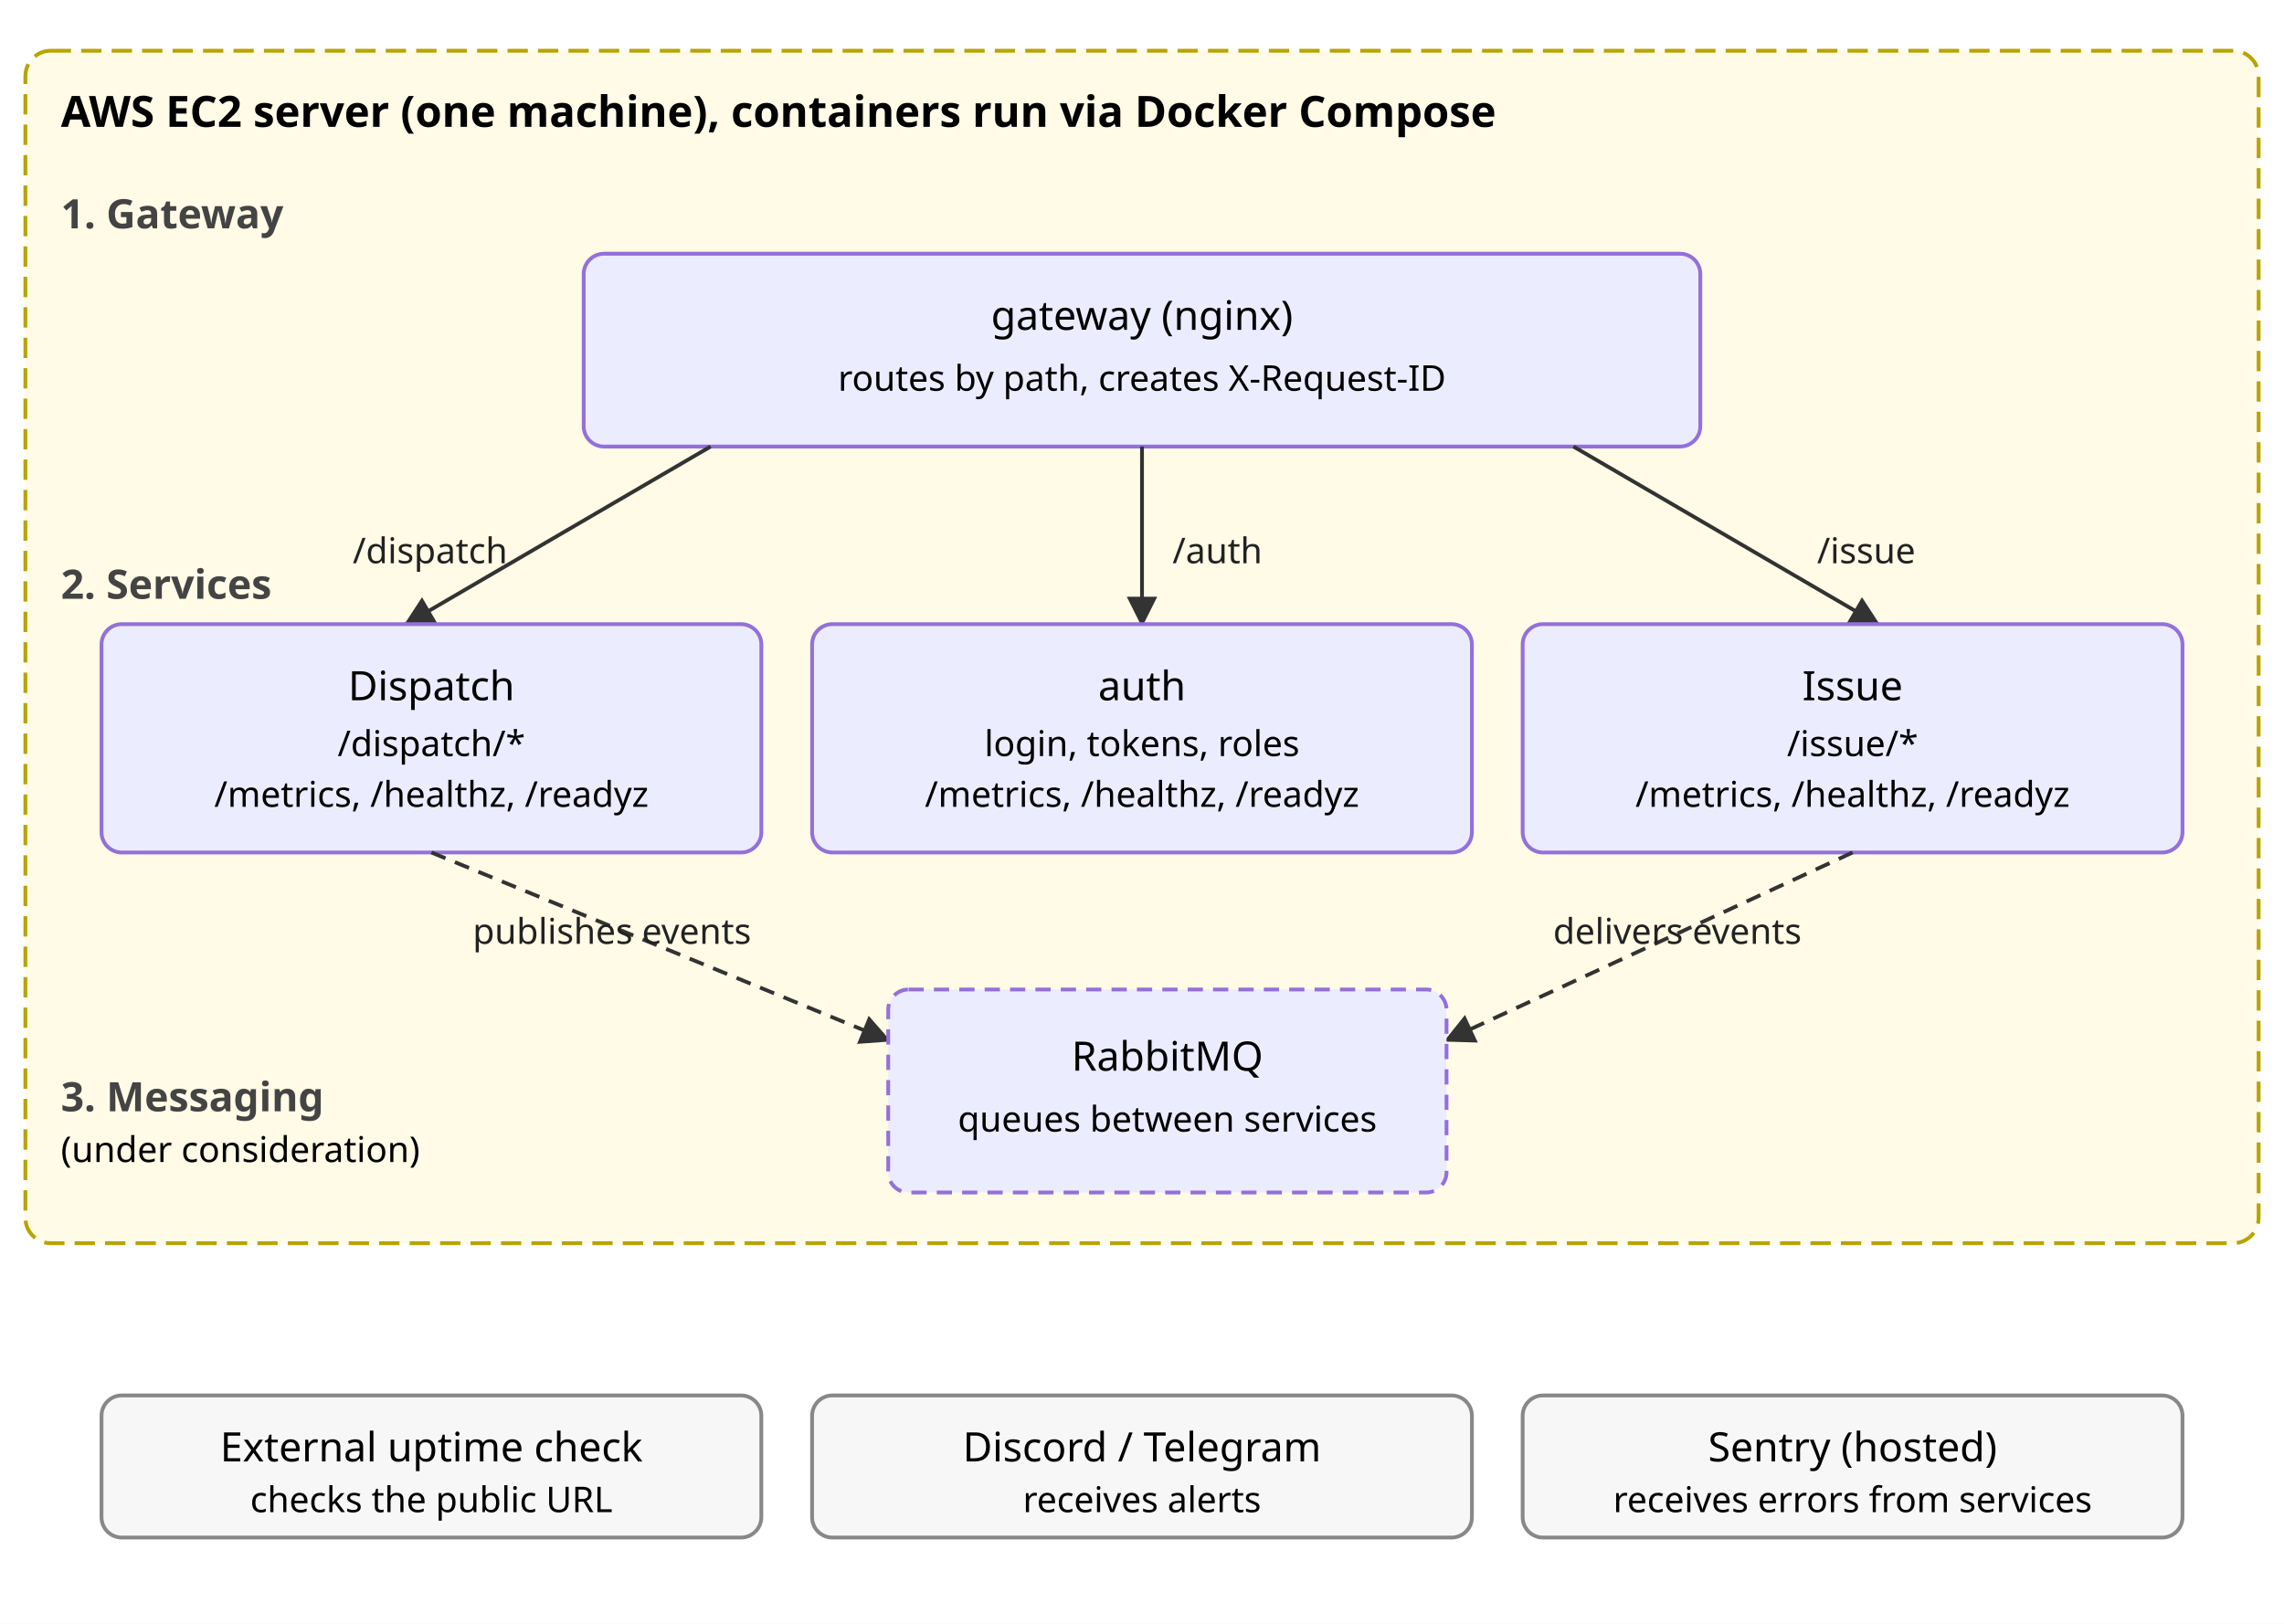
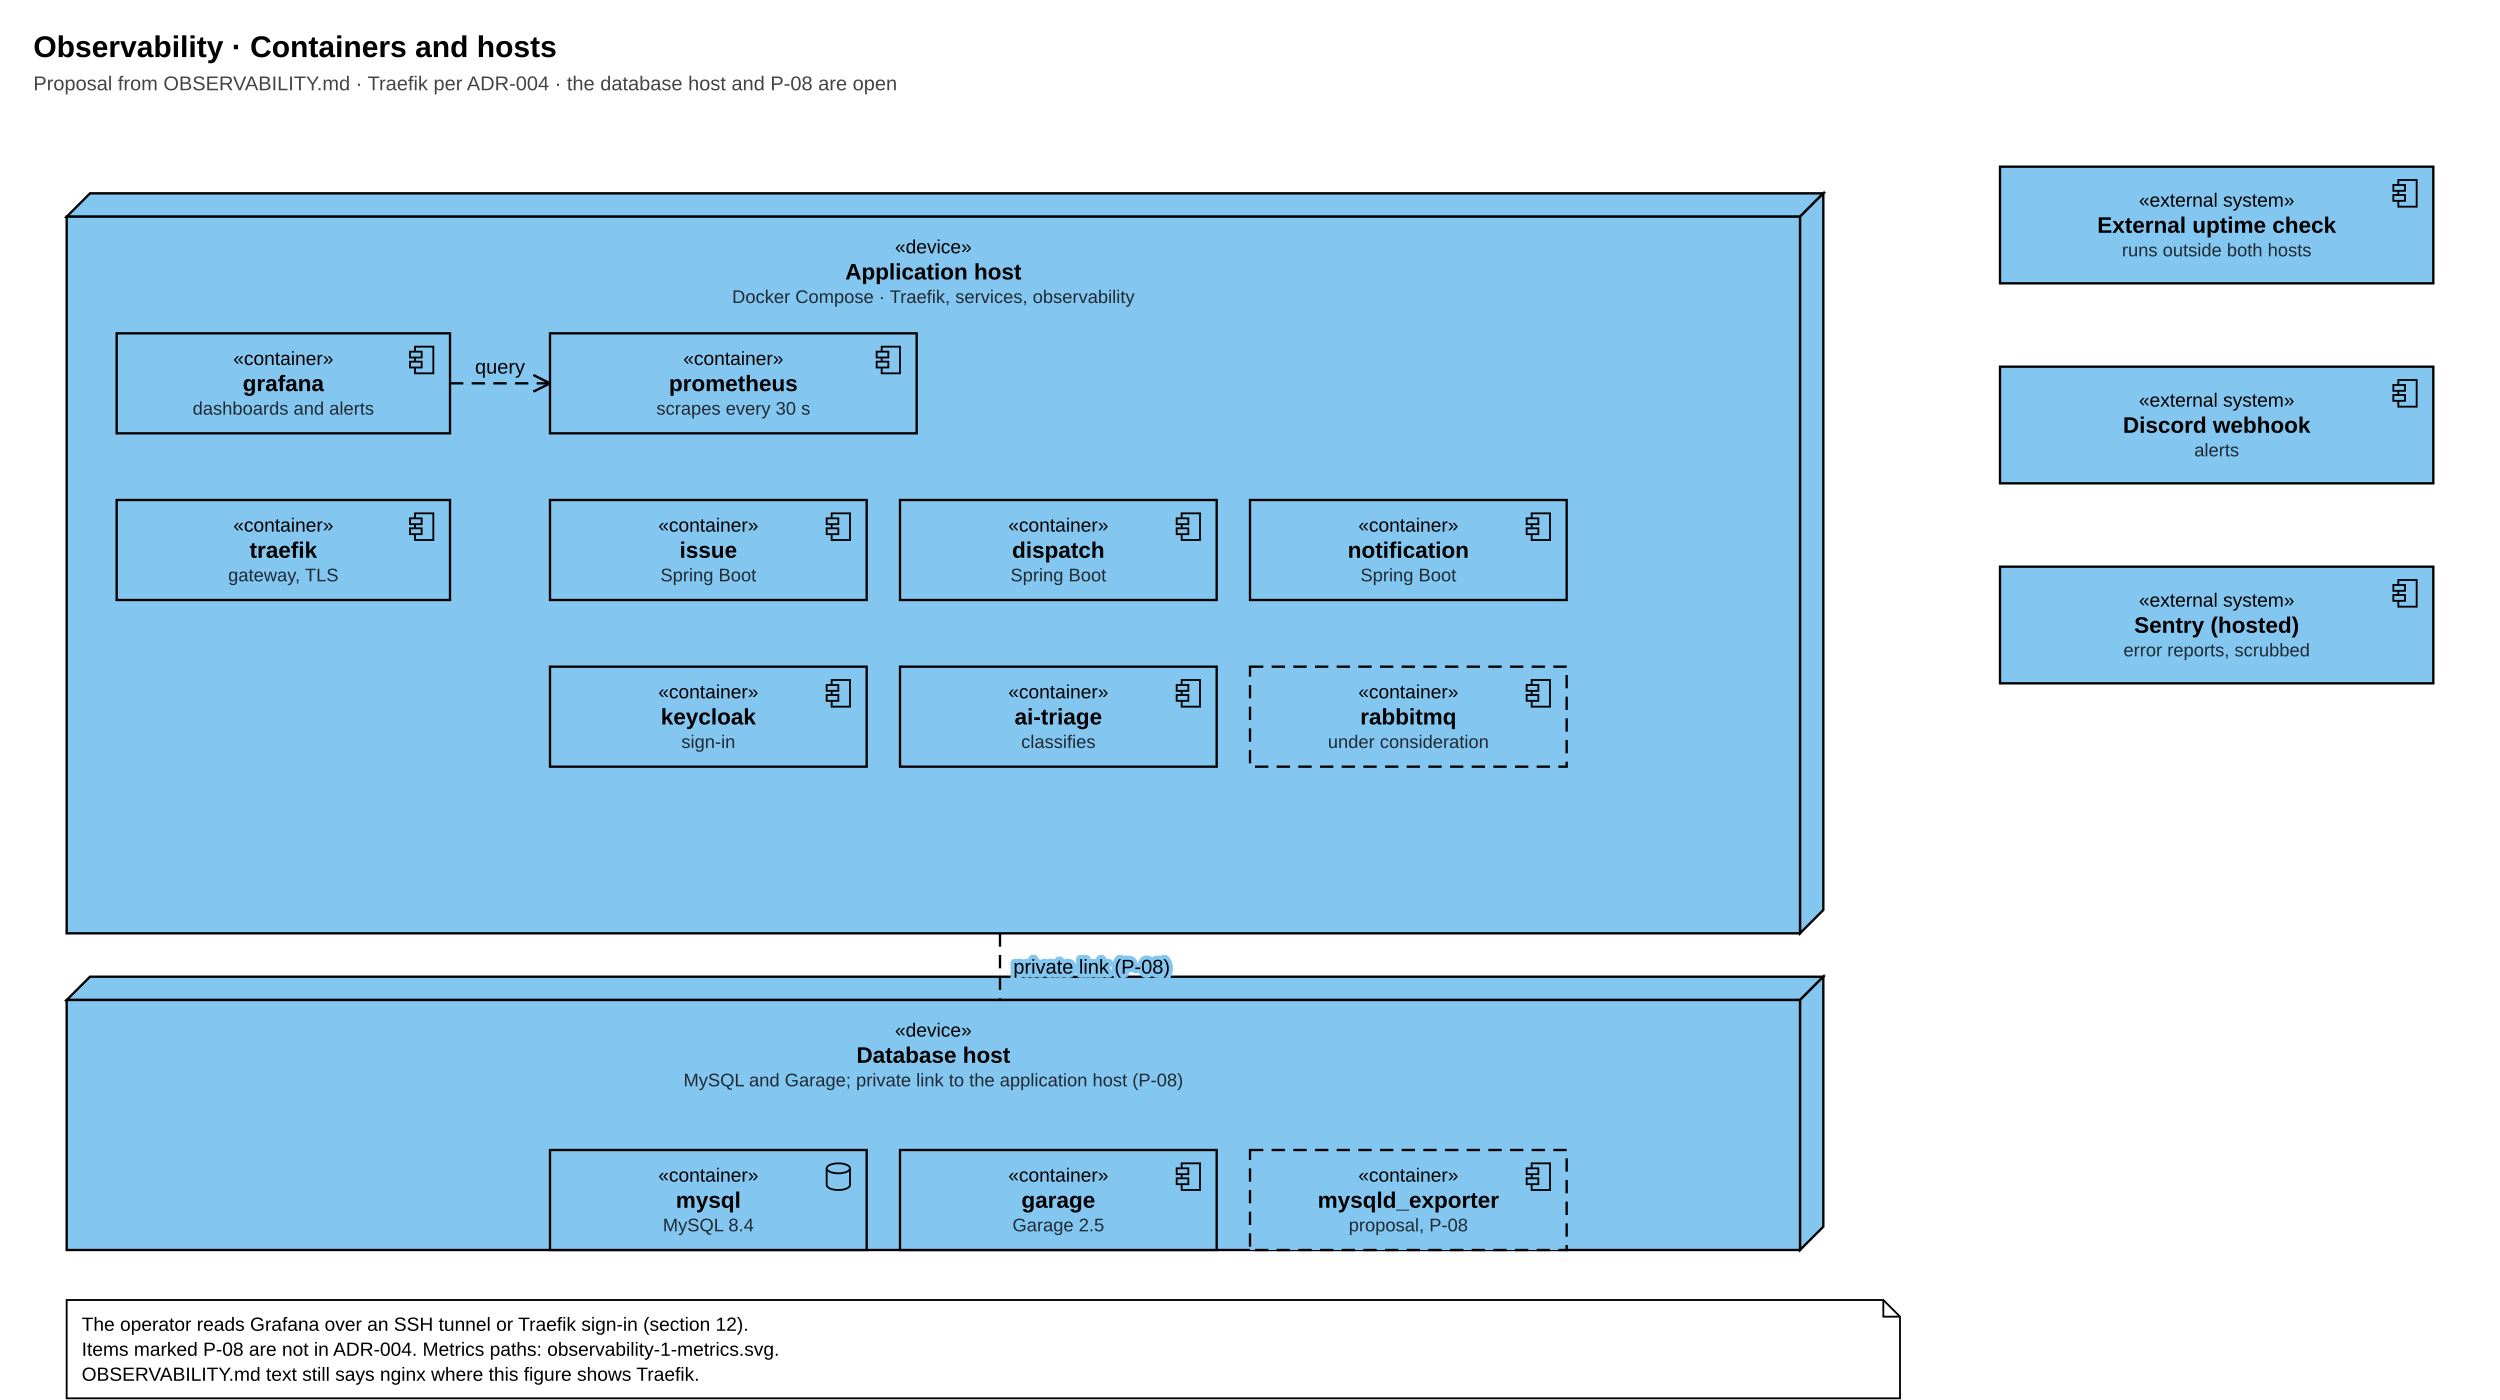
- <svg xmlns="http://www.w3.org/2000/svg" viewBox="0 0 900 640" width="900" height="640" font-family="sans-serif" font-size="16">
-   <style>
-     .node { fill: #ececff; stroke: #9370db; stroke-width: 1.5; }
-     .ext { fill: #f7f7f7; stroke: #888; stroke-width: 1.5; }
-     .ec2 { fill: #fffbe6; stroke: #b8a400; stroke-width: 1.5; stroke-dasharray: 8 4; }
-     .line { stroke: #333; stroke-width: 1.5; fill: none; }
-     .dash { stroke-dasharray: 6 4; }
-     .lbl { fill: #222; font-size: 14; }
-     .band { fill: #444; font-size: 16; font-weight: bold; }
-     .sub { font-size: 14; }
-   </style>
+ <svg xmlns="http://www.w3.org/2000/svg" width="1500" height="840" viewBox="0 0 1500 840" font-family="Arial, 'Liberation Sans', Helvetica, sans-serif">
  <defs>
-     <marker id="arrow" viewBox="0 0 10 10" refX="9" refY="5" markerWidth="8" markerHeight="8" orient="auto">
-       <path d="M0,0 L10,5 L0,10 z" fill="#333" />
+     <marker id="open" viewBox="0 0 12 12" refX="11" refY="6" markerWidth="12" markerHeight="12" markerUnits="userSpaceOnUse" orient="auto">
+       <path d="M1 1 L11 6 L1 11" fill="none" stroke="#000000" stroke-width="1.4" />
    </marker>
  </defs>
-   <rect width="900" height="640" fill="#ffffff" />
-   <rect class="ec2" x="10" y="20" width="880" height="470" rx="10" />
-   <text x="24" y="50" font-weight="bold" font-size="17">AWS EC2 server (one machine), containers run via Docker Compose</text>
-   <text class="band" x="24" y="90">1. Gateway</text>
-   <rect class="node" x="230" y="100" width="440" height="76" rx="8" />
-   <text x="450" y="130" text-anchor="middle">gateway (nginx)</text>
-   <text class="sub" x="450" y="154" text-anchor="middle">routes by path, creates X-Request-ID</text>
-   <line class="line" x1="280" y1="176" x2="160" y2="246" marker-end="url(#arrow)" />
-   <line class="line" x1="450" y1="176" x2="450" y2="246" marker-end="url(#arrow)" />
-   <line class="line" x1="620" y1="176" x2="740" y2="246" marker-end="url(#arrow)" />
-   <text class="lbl" x="200" y="222" text-anchor="end">/dispatch</text>
-   <text class="lbl" x="462" y="222">/auth</text>
-   <text class="lbl" x="716" y="222">/issue</text>
-   <text class="band" x="24" y="236">2. Services</text>
-   <rect class="node" x="40" y="246" width="260" height="90" rx="8" />
-   <text x="170" y="276" text-anchor="middle">Dispatch</text>
-   <text class="sub" x="170" y="298" text-anchor="middle">/dispatch/*</text>
-   <text class="sub" x="170" y="318" text-anchor="middle">/metrics, /healthz, /readyz</text>
-   <rect class="node" x="320" y="246" width="260" height="90" rx="8" />
-   <text x="450" y="276" text-anchor="middle">auth</text>
-   <text class="sub" x="450" y="298" text-anchor="middle">login, tokens, roles</text>
-   <text class="sub" x="450" y="318" text-anchor="middle">/metrics, /healthz, /readyz</text>
-   <rect class="node" x="600" y="246" width="260" height="90" rx="8" />
-   <text x="730" y="276" text-anchor="middle">Issue</text>
-   <text class="sub" x="730" y="298" text-anchor="middle">/issue/*</text>
-   <text class="sub" x="730" y="318" text-anchor="middle">/metrics, /healthz, /readyz</text>
-   <line class="line dash" x1="170" y1="336" x2="350" y2="410" marker-end="url(#arrow)" />
-   <text class="lbl" x="296" y="372" text-anchor="end">publishes events</text>
-   <line class="line dash" x1="730" y1="336" x2="570" y2="410" marker-end="url(#arrow)" />
-   <text class="lbl" x="612" y="372">delivers events</text>
-   <rect class="node" x="350" y="390" width="220" height="80" rx="8" stroke-dasharray="6 4" />
-   <text x="460" y="422" text-anchor="middle">RabbitMQ</text>
-   <text class="sub" x="460" y="446" text-anchor="middle">queues between services</text>
-   <text class="band" x="24" y="438">3. Messaging</text>
-   <text class="sub" x="24" y="458">(under consideration)</text>
-   <rect class="ext" x="40" y="550" width="260" height="56" rx="8" />
-   <text x="170" y="576" text-anchor="middle">External uptime check</text>
-   <text class="sub" x="170" y="596" text-anchor="middle">checks the public URL</text>
-   <rect class="ext" x="320" y="550" width="260" height="56" rx="8" />
-   <text x="450" y="576" text-anchor="middle">Discord / Telegram</text>
-   <text class="sub" x="450" y="596" text-anchor="middle">receives alerts</text>
-   <rect class="ext" x="600" y="550" width="260" height="56" rx="8" />
-   <text x="730" y="576" text-anchor="middle">Sentry (hosted)</text>
-   <text class="sub" x="730" y="596" text-anchor="middle">receives errors from services</text>
+   <rect width="100%" height="100%" fill="#FFFFFF" />
+   <path d="M40 130 l14 -14 h1040 l-14 14 z" fill="#83C6EF" stroke="#000000" stroke-width="1.4" />
+   <path d="M1080 130 l14 -14 v430 l-14 14 z" fill="#83C6EF" stroke="#000000" stroke-width="1.4" />
+   <rect x="40" y="130" width="1040" height="430" fill="#83C6EF" stroke="#000000" stroke-width="1.4" />
+   <text x="560.0" y="148" font-size="11.5" fill="#000000" text-anchor="middle" dominant-baseline="central">«device»</text>
+   <text x="560.0" y="163" font-size="13.5" font-weight="bold" fill="#000000" text-anchor="middle" dominant-baseline="central">Application host</text>
+   <text x="560.0" y="178" font-size="11" fill="#1F2A33" text-anchor="middle" dominant-baseline="central">Docker Compose · Traefik, services, observability</text>
+   <path d="M40 600 l14 -14 h1040 l-14 14 z" fill="#83C6EF" stroke="#000000" stroke-width="1.4" />
+   <path d="M1080 600 l14 -14 v150 l-14 14 z" fill="#83C6EF" stroke="#000000" stroke-width="1.4" />
+   <rect x="40" y="600" width="1040" height="150" fill="#83C6EF" stroke="#000000" stroke-width="1.4" />
+   <text x="560.0" y="618" font-size="11.5" fill="#000000" text-anchor="middle" dominant-baseline="central">«device»</text>
+   <text x="560.0" y="633" font-size="13.5" font-weight="bold" fill="#000000" text-anchor="middle" dominant-baseline="central">Database host</text>
+   <text x="560.0" y="648" font-size="11" fill="#1F2A33" text-anchor="middle" dominant-baseline="central">MySQL and Garage; private link to the application host (P-08)</text>
+   <path d="M270 230 L330 230" stroke="#000000" stroke-width="1.4" fill="none" stroke-dasharray="8 5" marker-end="url(#open)" />
+   <text stroke="#83C6EF" stroke-width="5" stroke-linejoin="round" x="300" y="220" font-size="12" fill="#000000" text-anchor="middle" dominant-baseline="central">query</text>
+   <text x="300" y="220" font-size="12" fill="#000000" text-anchor="middle" dominant-baseline="central">query</text>
+   <path d="M600 560 L600 600" stroke="#000000" stroke-width="1.4" fill="none" stroke-dasharray="8 5" />
+   <text stroke="#83C6EF" stroke-width="5" stroke-linejoin="round" x="608" y="580" font-size="12" fill="#000000" text-anchor="start" dominant-baseline="central">private link (P-08)</text>
+   <text x="608" y="580" font-size="12" fill="#000000" text-anchor="start" dominant-baseline="central">private link (P-08)</text>
+   <text x="20" y="28" font-size="18" font-weight="bold" fill="#000000" text-anchor="start" dominant-baseline="central">Observability · Containers and hosts</text>
+   <text x="20" y="50" font-size="12" fill="#444444" text-anchor="start" dominant-baseline="central">Proposal from OBSERVABILITY.md · Traefik per ADR-004 · the database host and P-08 are open</text>
+   <rect x="1200" y="100" width="260" height="70" fill="#83C6EF" stroke="#000000" stroke-width="1.4" />
+   <rect x="1439" y="108" width="11" height="16" stroke="#000000" stroke-width="1.1" fill="#83C6EF" />
+   <rect x="1436" y="111" width="7" height="3.5" stroke="#000000" stroke-width="1.1" fill="#83C6EF" />
+   <rect x="1436" y="117" width="7" height="3.5" stroke="#000000" stroke-width="1.1" fill="#83C6EF" />
+   <text x="1330.0" y="120.0" font-size="11.5" fill="#000000" text-anchor="middle" dominant-baseline="central">«external system»</text>
+   <text x="1330.0" y="135.0" font-size="13.5" font-weight="bold" fill="#000000" text-anchor="middle" dominant-baseline="central">External uptime check</text>
+   <text x="1330.0" y="150.0" font-size="11" fill="#1F2A33" text-anchor="middle" dominant-baseline="central">runs outside both hosts</text>
+   <rect x="1200" y="220" width="260" height="70" fill="#83C6EF" stroke="#000000" stroke-width="1.4" />
+   <rect x="1439" y="228" width="11" height="16" stroke="#000000" stroke-width="1.1" fill="#83C6EF" />
+   <rect x="1436" y="231" width="7" height="3.5" stroke="#000000" stroke-width="1.1" fill="#83C6EF" />
+   <rect x="1436" y="237" width="7" height="3.5" stroke="#000000" stroke-width="1.1" fill="#83C6EF" />
+   <text x="1330.0" y="240.0" font-size="11.5" fill="#000000" text-anchor="middle" dominant-baseline="central">«external system»</text>
+   <text x="1330.0" y="255.0" font-size="13.5" font-weight="bold" fill="#000000" text-anchor="middle" dominant-baseline="central">Discord webhook</text>
+   <text x="1330.0" y="270.0" font-size="11" fill="#1F2A33" text-anchor="middle" dominant-baseline="central">alerts</text>
+   <rect x="1200" y="340" width="260" height="70" fill="#83C6EF" stroke="#000000" stroke-width="1.4" />
+   <rect x="1439" y="348" width="11" height="16" stroke="#000000" stroke-width="1.1" fill="#83C6EF" />
+   <rect x="1436" y="351" width="7" height="3.5" stroke="#000000" stroke-width="1.1" fill="#83C6EF" />
+   <rect x="1436" y="357" width="7" height="3.5" stroke="#000000" stroke-width="1.1" fill="#83C6EF" />
+   <text x="1330.0" y="360.0" font-size="11.5" fill="#000000" text-anchor="middle" dominant-baseline="central">«external system»</text>
+   <text x="1330.0" y="375.0" font-size="13.5" font-weight="bold" fill="#000000" text-anchor="middle" dominant-baseline="central">Sentry (hosted)</text>
+   <text x="1330.0" y="390.0" font-size="11" fill="#1F2A33" text-anchor="middle" dominant-baseline="central">error reports, scrubbed</text>
+   <rect x="70" y="200" width="200" height="60" fill="#83C6EF" stroke="#000000" stroke-width="1.4" />
+   <rect x="249" y="208" width="11" height="16" stroke="#000000" stroke-width="1.1" fill="#83C6EF" />
+   <rect x="246" y="211" width="7" height="3.5" stroke="#000000" stroke-width="1.1" fill="#83C6EF" />
+   <rect x="246" y="217" width="7" height="3.5" stroke="#000000" stroke-width="1.1" fill="#83C6EF" />
+   <text x="170.0" y="215.0" font-size="11.5" fill="#000000" text-anchor="middle" dominant-baseline="central">«container»</text>
+   <text x="170.0" y="230.0" font-size="13.5" font-weight="bold" fill="#000000" text-anchor="middle" dominant-baseline="central">grafana</text>
+   <text x="170.0" y="245.0" font-size="11" fill="#1F2A33" text-anchor="middle" dominant-baseline="central">dashboards and alerts</text>
+   <rect x="330" y="200" width="220" height="60" fill="#83C6EF" stroke="#000000" stroke-width="1.4" />
+   <rect x="529" y="208" width="11" height="16" stroke="#000000" stroke-width="1.1" fill="#83C6EF" />
+   <rect x="526" y="211" width="7" height="3.5" stroke="#000000" stroke-width="1.1" fill="#83C6EF" />
+   <rect x="526" y="217" width="7" height="3.5" stroke="#000000" stroke-width="1.1" fill="#83C6EF" />
+   <text x="440.0" y="215.0" font-size="11.5" fill="#000000" text-anchor="middle" dominant-baseline="central">«container»</text>
+   <text x="440.0" y="230.0" font-size="13.5" font-weight="bold" fill="#000000" text-anchor="middle" dominant-baseline="central">prometheus</text>
+   <text x="440.0" y="245.0" font-size="11" fill="#1F2A33" text-anchor="middle" dominant-baseline="central">scrapes every 30 s</text>
+   <rect x="70" y="300" width="200" height="60" fill="#83C6EF" stroke="#000000" stroke-width="1.4" />
+   <rect x="249" y="308" width="11" height="16" stroke="#000000" stroke-width="1.1" fill="#83C6EF" />
+   <rect x="246" y="311" width="7" height="3.5" stroke="#000000" stroke-width="1.1" fill="#83C6EF" />
+   <rect x="246" y="317" width="7" height="3.5" stroke="#000000" stroke-width="1.1" fill="#83C6EF" />
+   <text x="170.0" y="315.0" font-size="11.5" fill="#000000" text-anchor="middle" dominant-baseline="central">«container»</text>
+   <text x="170.0" y="330.0" font-size="13.5" font-weight="bold" fill="#000000" text-anchor="middle" dominant-baseline="central">traefik</text>
+   <text x="170.0" y="345.0" font-size="11" fill="#1F2A33" text-anchor="middle" dominant-baseline="central">gateway, TLS</text>
+   <rect x="330" y="300" width="190" height="60" fill="#83C6EF" stroke="#000000" stroke-width="1.4" />
+   <rect x="499" y="308" width="11" height="16" stroke="#000000" stroke-width="1.1" fill="#83C6EF" />
+   <rect x="496" y="311" width="7" height="3.5" stroke="#000000" stroke-width="1.1" fill="#83C6EF" />
+   <rect x="496" y="317" width="7" height="3.5" stroke="#000000" stroke-width="1.1" fill="#83C6EF" />
+   <text x="425.0" y="315.0" font-size="11.5" fill="#000000" text-anchor="middle" dominant-baseline="central">«container»</text>
+   <text x="425.0" y="330.0" font-size="13.5" font-weight="bold" fill="#000000" text-anchor="middle" dominant-baseline="central">issue</text>
+   <text x="425.0" y="345.0" font-size="11" fill="#1F2A33" text-anchor="middle" dominant-baseline="central">Spring Boot</text>
+   <rect x="540" y="300" width="190" height="60" fill="#83C6EF" stroke="#000000" stroke-width="1.4" />
+   <rect x="709" y="308" width="11" height="16" stroke="#000000" stroke-width="1.1" fill="#83C6EF" />
+   <rect x="706" y="311" width="7" height="3.5" stroke="#000000" stroke-width="1.1" fill="#83C6EF" />
+   <rect x="706" y="317" width="7" height="3.5" stroke="#000000" stroke-width="1.1" fill="#83C6EF" />
+   <text x="635.0" y="315.0" font-size="11.5" fill="#000000" text-anchor="middle" dominant-baseline="central">«container»</text>
+   <text x="635.0" y="330.0" font-size="13.5" font-weight="bold" fill="#000000" text-anchor="middle" dominant-baseline="central">dispatch</text>
+   <text x="635.0" y="345.0" font-size="11" fill="#1F2A33" text-anchor="middle" dominant-baseline="central">Spring Boot</text>
+   <rect x="750" y="300" width="190" height="60" fill="#83C6EF" stroke="#000000" stroke-width="1.4" />
+   <rect x="919" y="308" width="11" height="16" stroke="#000000" stroke-width="1.1" fill="#83C6EF" />
+   <rect x="916" y="311" width="7" height="3.5" stroke="#000000" stroke-width="1.1" fill="#83C6EF" />
+   <rect x="916" y="317" width="7" height="3.5" stroke="#000000" stroke-width="1.1" fill="#83C6EF" />
+   <text x="845.0" y="315.0" font-size="11.5" fill="#000000" text-anchor="middle" dominant-baseline="central">«container»</text>
+   <text x="845.0" y="330.0" font-size="13.5" font-weight="bold" fill="#000000" text-anchor="middle" dominant-baseline="central">notification</text>
+   <text x="845.0" y="345.0" font-size="11" fill="#1F2A33" text-anchor="middle" dominant-baseline="central">Spring Boot</text>
+   <rect x="330" y="400" width="190" height="60" fill="#83C6EF" stroke="#000000" stroke-width="1.4" />
+   <rect x="499" y="408" width="11" height="16" stroke="#000000" stroke-width="1.1" fill="#83C6EF" />
+   <rect x="496" y="411" width="7" height="3.5" stroke="#000000" stroke-width="1.1" fill="#83C6EF" />
+   <rect x="496" y="417" width="7" height="3.5" stroke="#000000" stroke-width="1.1" fill="#83C6EF" />
+   <text x="425.0" y="415.0" font-size="11.5" fill="#000000" text-anchor="middle" dominant-baseline="central">«container»</text>
+   <text x="425.0" y="430.0" font-size="13.5" font-weight="bold" fill="#000000" text-anchor="middle" dominant-baseline="central">keycloak</text>
+   <text x="425.0" y="445.0" font-size="11" fill="#1F2A33" text-anchor="middle" dominant-baseline="central">sign-in</text>
+   <rect x="540" y="400" width="190" height="60" fill="#83C6EF" stroke="#000000" stroke-width="1.4" />
+   <rect x="709" y="408" width="11" height="16" stroke="#000000" stroke-width="1.1" fill="#83C6EF" />
+   <rect x="706" y="411" width="7" height="3.5" stroke="#000000" stroke-width="1.1" fill="#83C6EF" />
+   <rect x="706" y="417" width="7" height="3.5" stroke="#000000" stroke-width="1.1" fill="#83C6EF" />
+   <text x="635.0" y="415.0" font-size="11.5" fill="#000000" text-anchor="middle" dominant-baseline="central">«container»</text>
+   <text x="635.0" y="430.0" font-size="13.5" font-weight="bold" fill="#000000" text-anchor="middle" dominant-baseline="central">ai-triage</text>
+   <text x="635.0" y="445.0" font-size="11" fill="#1F2A33" text-anchor="middle" dominant-baseline="central">classifies</text>
+   <rect x="750" y="400" width="190" height="60" fill="#83C6EF" stroke="#000000" stroke-width="1.4" stroke-dasharray="8 5" />
+   <rect x="919" y="408" width="11" height="16" stroke="#000000" stroke-width="1.1" fill="#83C6EF" />
+   <rect x="916" y="411" width="7" height="3.5" stroke="#000000" stroke-width="1.1" fill="#83C6EF" />
+   <rect x="916" y="417" width="7" height="3.5" stroke="#000000" stroke-width="1.1" fill="#83C6EF" />
+   <text x="845.0" y="415.0" font-size="11.5" fill="#000000" text-anchor="middle" dominant-baseline="central">«container»</text>
+   <text x="845.0" y="430.0" font-size="13.5" font-weight="bold" fill="#000000" text-anchor="middle" dominant-baseline="central">rabbitmq</text>
+   <text x="845.0" y="445.0" font-size="11" fill="#1F2A33" text-anchor="middle" dominant-baseline="central">under consideration</text>
+   <rect x="330" y="690" width="190" height="60" fill="#83C6EF" stroke="#000000" stroke-width="1.4" />
+   <path d="M496 701 v10 a7 3 0 0 0 14 0 v-10" stroke="#000000" stroke-width="1.1" fill="#83C6EF" />
+   <ellipse cx="503" cy="701" rx="7" ry="3" stroke="#000000" stroke-width="1.1" fill="#83C6EF" />
+   <text x="425.0" y="705.0" font-size="11.5" fill="#000000" text-anchor="middle" dominant-baseline="central">«container»</text>
+   <text x="425.0" y="720.0" font-size="13.5" font-weight="bold" fill="#000000" text-anchor="middle" dominant-baseline="central">mysql</text>
+   <text x="425.0" y="735.0" font-size="11" fill="#1F2A33" text-anchor="middle" dominant-baseline="central">MySQL 8.4</text>
+   <rect x="540" y="690" width="190" height="60" fill="#83C6EF" stroke="#000000" stroke-width="1.4" />
+   <rect x="709" y="698" width="11" height="16" stroke="#000000" stroke-width="1.1" fill="#83C6EF" />
+   <rect x="706" y="701" width="7" height="3.5" stroke="#000000" stroke-width="1.1" fill="#83C6EF" />
+   <rect x="706" y="707" width="7" height="3.5" stroke="#000000" stroke-width="1.1" fill="#83C6EF" />
+   <text x="635.0" y="705.0" font-size="11.5" fill="#000000" text-anchor="middle" dominant-baseline="central">«container»</text>
+   <text x="635.0" y="720.0" font-size="13.5" font-weight="bold" fill="#000000" text-anchor="middle" dominant-baseline="central">garage</text>
+   <text x="635.0" y="735.0" font-size="11" fill="#1F2A33" text-anchor="middle" dominant-baseline="central">Garage 2.5</text>
+   <rect x="750" y="690" width="190" height="60" fill="#83C6EF" stroke="#000000" stroke-width="1.4" stroke-dasharray="8 5" />
+   <rect x="919" y="698" width="11" height="16" stroke="#000000" stroke-width="1.1" fill="#83C6EF" />
+   <rect x="916" y="701" width="7" height="3.5" stroke="#000000" stroke-width="1.1" fill="#83C6EF" />
+   <rect x="916" y="707" width="7" height="3.5" stroke="#000000" stroke-width="1.1" fill="#83C6EF" />
+   <text x="845.0" y="705.0" font-size="11.5" fill="#000000" text-anchor="middle" dominant-baseline="central">«container»</text>
+   <text x="845.0" y="720.0" font-size="13.5" font-weight="bold" fill="#000000" text-anchor="middle" dominant-baseline="central">mysqld_exporter</text>
+   <text x="845.0" y="735.0" font-size="11" fill="#1F2A33" text-anchor="middle" dominant-baseline="central">proposal, P-08</text>
+   <path d="M40 780 h1090 l10 10 v49 h-1100 z" fill="#FFFFFF" stroke="#000000" stroke-width="1.1" />
+   <path d="M1130 780 v10 h10" fill="none" stroke="#000000" stroke-width="1.1" />
+   <text x="49" y="794.5" font-size="11.5" fill="#000000" text-anchor="start" dominant-baseline="central">The operator reads Grafana over an SSH tunnel or Traefik sign-in (section 12).</text>
+   <text x="49" y="809.5" font-size="11.5" fill="#000000" text-anchor="start" dominant-baseline="central">Items marked P-08 are not in ADR-004. Metrics paths: observability-1-metrics.svg.</text>
+   <text x="49" y="824.5" font-size="11.5" fill="#000000" text-anchor="start" dominant-baseline="central">OBSERVABILITY.md text still says nginx where this figure shows Traefik.</text>
</svg>
